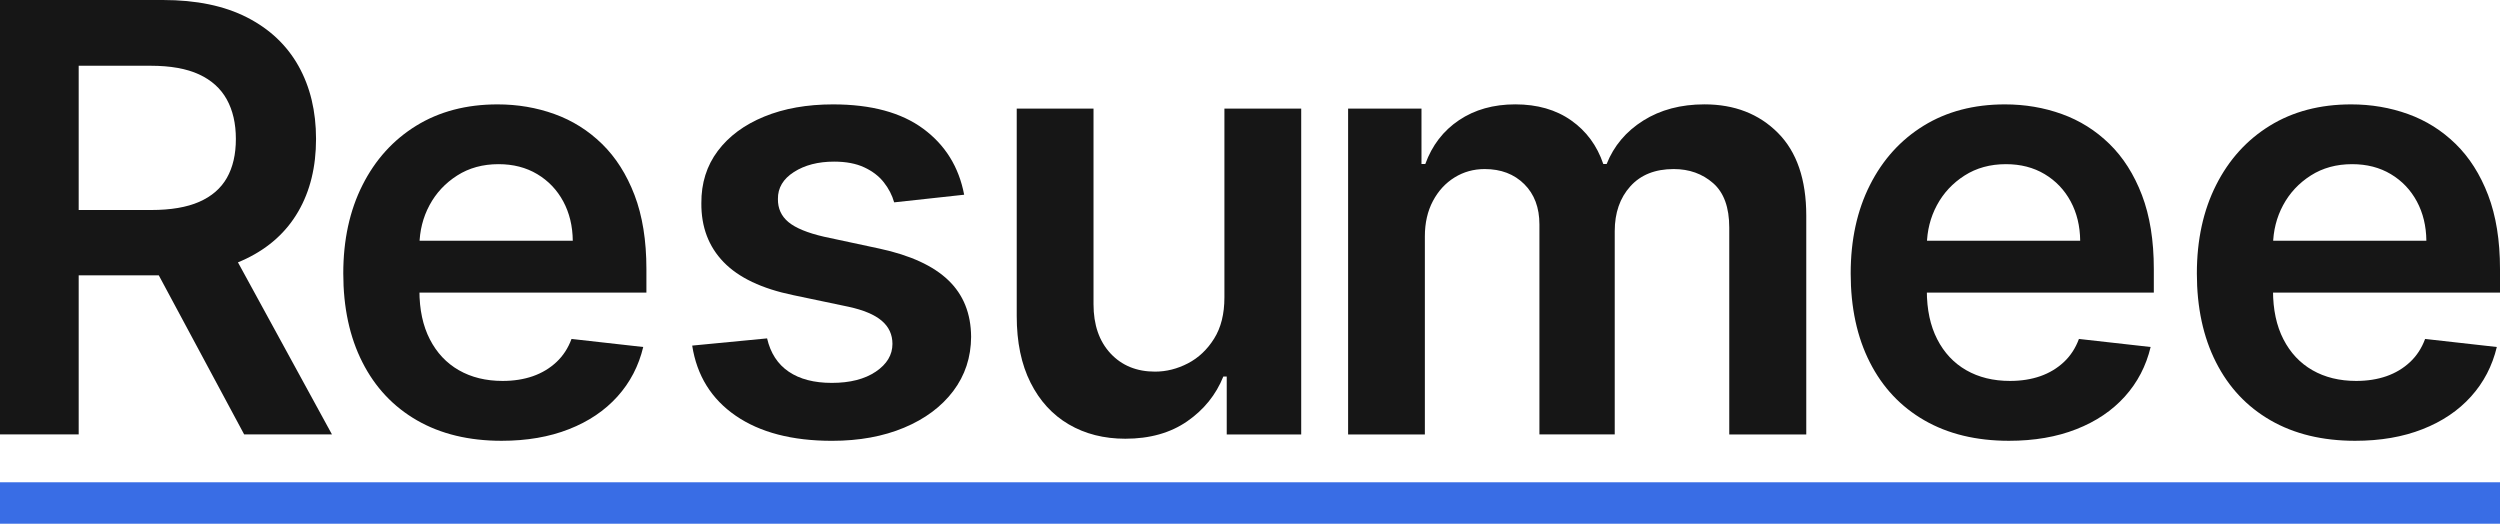
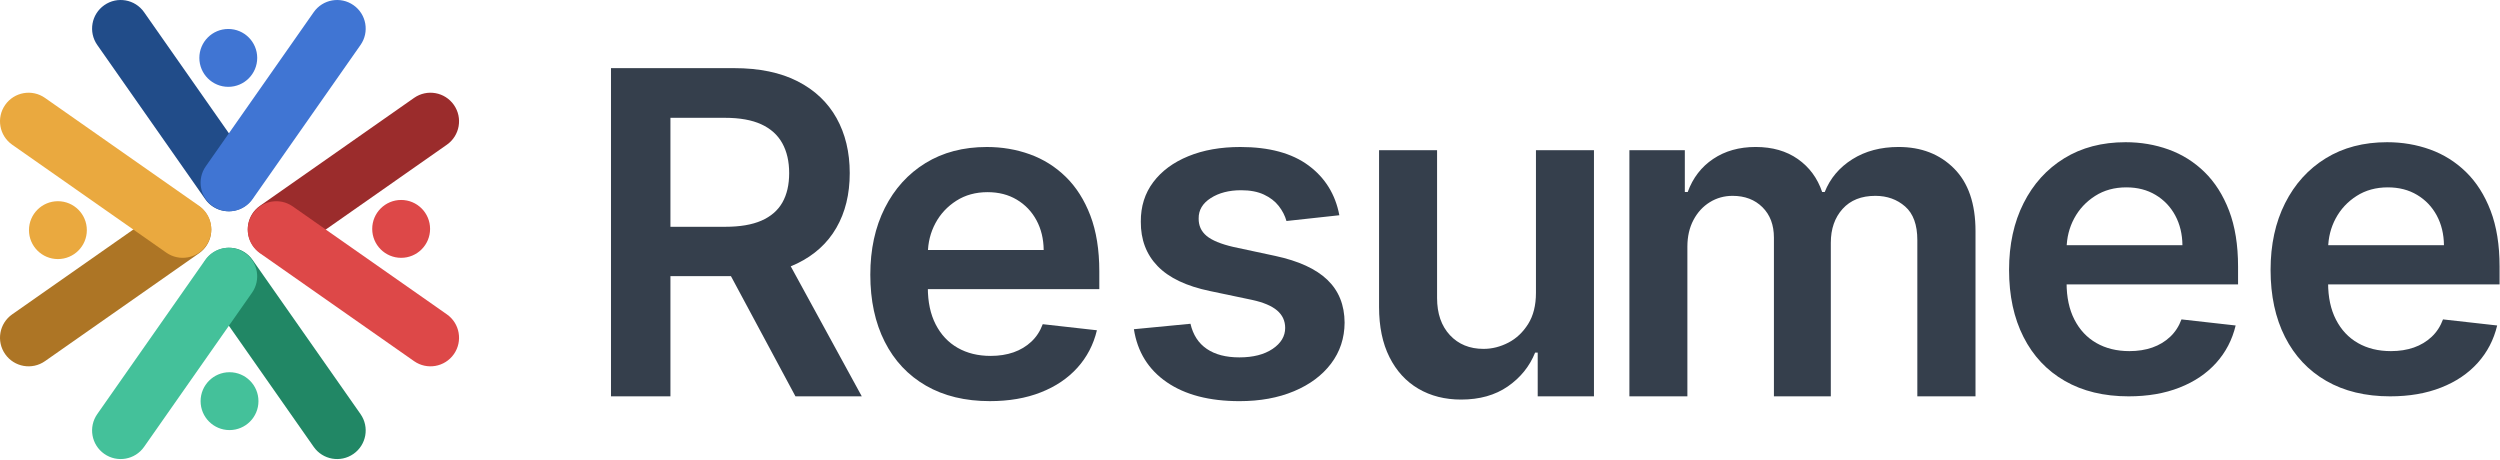
- <svg xmlns="http://www.w3.org/2000/svg" version="1.1" id="Layer_1" x="0px" y="0px" width="89.498px" height="18.749px" viewBox="0 0 89.498 18.749" enable-background="new 0 0 89.498 18.749" xml:space="preserve">
-   <rect x="0" y="17.265" fill="#396DE5" width="89.498" height="1.484" />
+ <svg xmlns="http://www.w3.org/2000/svg" version="1.1" id="Layer_1" x="0px" y="0px" width="118.472px" height="21.754px" viewBox="0 0 118.472 21.754" enable-background="new 0 0 118.472 21.754" xml:space="preserve">
  <g>
-     <path fill="#161616" d="M0,15.552V0h5.832c1.195,0,2.199,0.208,3.011,0.623s1.427,0.996,1.845,1.743   c0.417,0.747,0.626,1.616,0.626,2.608c0,0.998-0.211,1.862-0.634,2.593C10.258,8.299,9.637,8.863,8.816,9.26   c-0.82,0.397-1.828,0.597-3.022,0.597H1.641V7.518h3.774c0.699,0,1.271-0.097,1.716-0.292c0.445-0.195,0.775-0.48,0.991-0.858   C8.337,5.99,8.444,5.525,8.444,4.974S8.335,3.95,8.118,3.558C7.9,3.165,7.568,2.867,7.123,2.662s-1.02-0.308-1.724-0.308H2.817   v13.198H0z M8.034,8.505l3.85,7.047H8.741L4.959,8.505H8.034z" />
-     <path fill="#161616" d="M17.954,15.78c-1.169,0-2.178-0.244-3.026-0.732c-0.848-0.488-1.5-1.182-1.955-2.081   c-0.456-0.898-0.684-1.958-0.684-3.178c0-1.2,0.229-2.254,0.688-3.163c0.458-0.909,1.1-1.618,1.925-2.126   c0.825-0.508,1.794-0.763,2.908-0.763c0.719,0,1.398,0.115,2.039,0.346c0.641,0.231,1.208,0.586,1.701,1.067   s0.882,1.092,1.166,1.834c0.283,0.742,0.425,1.624,0.425,2.647v0.843H13.58V8.619h6.925C20.5,8.093,20.386,7.623,20.164,7.21   c-0.223-0.413-0.533-0.738-0.931-0.976s-0.859-0.357-1.386-0.357c-0.562,0-1.056,0.135-1.48,0.406   c-0.425,0.271-0.756,0.625-0.991,1.063c-0.235,0.438-0.355,0.918-0.361,1.439v1.618c0,0.679,0.124,1.26,0.372,1.742   c0.248,0.484,0.595,0.854,1.041,1.109c0.446,0.255,0.967,0.383,1.564,0.383c0.4,0,0.762-0.057,1.086-0.17   c0.324-0.114,0.604-0.282,0.843-0.506c0.238-0.223,0.417-0.498,0.539-0.827l2.567,0.288c-0.162,0.679-0.47,1.27-0.923,1.773   s-1.032,0.894-1.735,1.169C19.665,15.642,18.86,15.78,17.954,15.78z" />
-     <path fill="#161616" d="M34.516,6.971L32.01,7.244c-0.071-0.253-0.193-0.491-0.368-0.714c-0.174-0.223-0.409-0.402-0.702-0.539   c-0.294-0.137-0.653-0.205-1.079-0.205c-0.572,0-1.052,0.124-1.439,0.372s-0.578,0.57-0.573,0.964   c-0.005,0.339,0.12,0.615,0.376,0.828c0.255,0.212,0.68,0.387,1.272,0.524L31.485,8.9c1.104,0.238,1.925,0.615,2.464,1.132   s0.811,1.192,0.816,2.027c-0.004,0.734-0.218,1.381-0.64,1.941c-0.423,0.56-1.009,0.996-1.758,1.31   c-0.749,0.314-1.61,0.471-2.582,0.471c-1.428,0-2.577-0.3-3.448-0.899s-1.39-1.437-1.557-2.51l2.681-0.258   c0.122,0.526,0.38,0.924,0.774,1.191c0.395,0.269,0.909,0.402,1.542,0.402c0.653,0,1.178-0.134,1.576-0.402   c0.397-0.268,0.596-0.6,0.596-0.994c0-0.334-0.128-0.61-0.383-0.828c-0.256-0.218-0.652-0.385-1.188-0.501l-1.99-0.418   c-1.119-0.232-1.946-0.626-2.483-1.181c-0.537-0.554-0.803-1.257-0.797-2.107c-0.005-0.719,0.191-1.343,0.588-1.872   s0.952-0.939,1.663-1.23c0.711-0.292,1.533-0.437,2.464-0.437c1.367,0,2.444,0.292,3.231,0.874S34.328,5.979,34.516,6.971z" />
-     <path fill="#161616" d="M43.833,10.647V3.888h2.749v11.665h-2.666V13.48h-0.122c-0.263,0.653-0.695,1.188-1.294,1.603   c-0.6,0.415-1.338,0.623-2.214,0.623c-0.764,0-1.439-0.171-2.023-0.513c-0.585-0.342-1.042-0.841-1.371-1.496   c-0.33-0.655-0.494-1.449-0.494-2.381V3.888h2.749v7.002c0,0.739,0.203,1.326,0.608,1.762c0.405,0.435,0.937,0.652,1.594,0.652   c0.405,0,0.797-0.099,1.177-0.296s0.692-0.492,0.938-0.885C43.71,11.731,43.833,11.239,43.833,10.647z" />
-     <path fill="#161616" d="M48.261,15.552V3.888h2.627V5.87h0.137c0.243-0.668,0.645-1.191,1.207-1.568s1.233-0.566,2.013-0.566   c0.79,0,1.457,0.191,2,0.573c0.544,0.382,0.928,0.903,1.151,1.561h0.121c0.258-0.648,0.695-1.166,1.31-1.553   s1.345-0.581,2.191-0.581c1.073,0,1.949,0.339,2.627,1.018c0.678,0.679,1.018,1.668,1.018,2.969v7.83h-2.757V8.148   c0-0.724-0.192-1.254-0.577-1.591c-0.385-0.337-0.855-0.505-1.412-0.505c-0.664,0-1.181,0.206-1.553,0.619   s-0.558,0.948-0.558,1.606v7.275H55.11V8.034c0-0.603-0.181-1.083-0.543-1.443c-0.362-0.359-0.834-0.539-1.416-0.539   c-0.395,0-0.754,0.1-1.078,0.3c-0.324,0.2-0.583,0.481-0.775,0.843s-0.289,0.784-0.289,1.265v7.093h-2.748V15.552z" />
-     <path fill="#161616" d="M71.918,15.78c-1.169,0-2.178-0.244-3.026-0.732s-1.5-1.182-1.955-2.081   c-0.456-0.898-0.684-1.958-0.684-3.178c0-1.2,0.229-2.254,0.688-3.163c0.458-0.909,1.1-1.618,1.925-2.126s1.794-0.763,2.908-0.763   c0.719,0,1.398,0.115,2.039,0.346c0.641,0.231,1.208,0.586,1.701,1.067s0.882,1.092,1.166,1.834   c0.283,0.742,0.425,1.624,0.425,2.647v0.843h-9.561V8.619h6.925c-0.005-0.526-0.119-0.996-0.341-1.409   c-0.223-0.413-0.533-0.738-0.931-0.976s-0.859-0.357-1.386-0.357c-0.562,0-1.056,0.135-1.48,0.406   c-0.425,0.271-0.756,0.625-0.991,1.063c-0.235,0.438-0.355,0.918-0.361,1.439v1.618c0,0.679,0.124,1.26,0.372,1.742   c0.248,0.484,0.595,0.854,1.041,1.109s0.967,0.383,1.564,0.383c0.4,0,0.762-0.057,1.086-0.17c0.324-0.114,0.604-0.282,0.843-0.506   c0.238-0.223,0.417-0.498,0.539-0.827l2.567,0.288c-0.162,0.679-0.47,1.27-0.923,1.773s-1.032,0.894-1.735,1.169   C73.629,15.642,72.824,15.78,71.918,15.78z" />
-     <path fill="#161616" d="M84.311,15.78c-1.169,0-2.178-0.244-3.026-0.732s-1.5-1.182-1.955-2.081   c-0.456-0.898-0.684-1.958-0.684-3.178c0-1.2,0.229-2.254,0.688-3.163c0.458-0.909,1.1-1.618,1.925-2.126s1.794-0.763,2.908-0.763   c0.719,0,1.398,0.115,2.039,0.346c0.641,0.231,1.208,0.586,1.701,1.067s0.882,1.092,1.166,1.834   c0.283,0.742,0.425,1.624,0.425,2.647v0.843h-9.561V8.619h6.925c-0.005-0.526-0.119-0.996-0.341-1.409   c-0.223-0.413-0.533-0.738-0.931-0.976s-0.859-0.357-1.386-0.357c-0.562,0-1.056,0.135-1.48,0.406   c-0.425,0.271-0.756,0.625-0.991,1.063c-0.235,0.438-0.355,0.918-0.361,1.439v1.618c0,0.679,0.124,1.26,0.372,1.742   c0.248,0.484,0.595,0.854,1.041,1.109s0.967,0.383,1.564,0.383c0.4,0,0.762-0.057,1.086-0.17c0.324-0.114,0.604-0.282,0.843-0.506   c0.238-0.223,0.417-0.498,0.539-0.827l2.567,0.288c-0.162,0.679-0.47,1.27-0.923,1.773s-1.032,0.894-1.735,1.169   C86.021,15.642,85.217,15.78,84.311,15.78z" />
+     <path fill="#353F4C" d="M28.954,18.781V3.229h5.832c1.195,0,2.199,0.208,3.011,0.623s1.427,0.996,1.845,1.743   c0.417,0.747,0.626,1.616,0.626,2.608c0,0.998-0.211,1.862-0.634,2.593c-0.422,0.732-1.043,1.296-1.864,1.693   c-0.82,0.397-1.828,0.597-3.022,0.597h-4.153v-2.339h3.774c0.699,0,1.271-0.097,1.716-0.292s0.775-0.48,0.991-0.858   c0.215-0.378,0.322-0.843,0.322-1.394s-0.109-1.024-0.326-1.416c-0.218-0.393-0.55-0.691-0.995-0.896s-1.02-0.308-1.724-0.308   h-2.582v13.198C31.771,18.781,28.954,18.781,28.954,18.781z M36.988,11.734l3.85,7.047h-3.143l-3.782-7.047   C33.913,11.734,36.988,11.734,36.988,11.734z" />
+     <path fill="#353F4C" d="M72.787,13.876V7.117h2.749v11.665H72.87v-2.073h-0.122c-0.263,0.653-0.695,1.188-1.294,1.603   c-0.6,0.415-1.338,0.623-2.214,0.623c-0.764,0-1.439-0.171-2.023-0.513c-0.585-0.342-1.042-0.841-1.371-1.496   c-0.33-0.655-0.494-1.449-0.494-2.381V7.117h2.749v7.002c0,0.739,0.203,1.326,0.608,1.762c0.405,0.435,0.937,0.652,1.594,0.652   c0.405,0,0.797-0.099,1.177-0.296s0.692-0.492,0.938-0.885C72.664,14.96,72.787,14.468,72.787,13.876z" />
+     <path fill="#353F4C" d="M77.215,18.781V7.117h2.627v1.982h0.137c0.243-0.668,0.645-1.191,1.207-1.568   c0.562-0.377,1.233-0.566,2.013-0.566c0.79,0,1.457,0.191,2,0.573c0.544,0.382,0.928,0.903,1.151,1.561h0.121   c0.258-0.648,0.695-1.166,1.31-1.553c0.615-0.387,1.345-0.581,2.191-0.581c1.073,0,1.949,0.339,2.627,1.018   s1.018,1.668,1.018,2.969v7.83H90.86v-7.405c0-0.724-0.192-1.254-0.577-1.591c-0.385-0.337-0.855-0.505-1.412-0.505   c-0.664,0-1.181,0.206-1.553,0.619s-0.558,0.948-0.558,1.606v7.275h-2.696v-7.518c0-0.603-0.181-1.083-0.543-1.443   c-0.362-0.359-0.834-0.539-1.416-0.539c-0.395,0-0.754,0.1-1.078,0.3s-0.583,0.481-0.775,0.843   c-0.192,0.362-0.289,0.784-0.289,1.265v7.093L77.215,18.781C77.215,18.782,77.215,18.781,77.215,18.781z" />
+     <g>
+       <path fill="#353F4C" d="M46.908,19.009c-1.169,0-2.178-0.244-3.026-0.732c-0.848-0.488-1.5-1.182-1.955-2.081    c-0.456-0.898-0.684-1.958-0.684-3.178c0-1.2,0.229-2.254,0.688-3.163c0.458-0.909,1.1-1.618,1.925-2.126    c0.825-0.508,1.794-0.763,2.908-0.763c0.719,0,1.398,0.115,2.039,0.346s1.208,0.586,1.701,1.067s0.882,1.092,1.166,1.834    c0.283,0.742,0.425,1.624,0.425,2.647v0.843h-9.561v-1.855h6.925c-0.005-0.526-0.119-0.996-0.341-1.409    c-0.223-0.413-0.533-0.738-0.931-0.976s-0.859-0.357-1.386-0.357c-0.562,0-1.056,0.135-1.48,0.406    c-0.425,0.271-0.756,0.625-0.991,1.063s-0.355,0.918-0.361,1.439v1.618c0,0.679,0.124,1.26,0.372,1.742    c0.248,0.484,0.595,0.854,1.041,1.109c0.446,0.255,0.967,0.383,1.564,0.383c0.4,0,0.762-0.057,1.086-0.17    c0.324-0.114,0.604-0.282,0.843-0.506c0.238-0.223,0.417-0.498,0.539-0.827l2.567,0.288c-0.162,0.679-0.47,1.27-0.923,1.773    c-0.453,0.503-1.032,0.894-1.735,1.169C48.619,18.871,47.814,19.009,46.908,19.009z" />
+     </g>
+     <g>
+       <path fill="#353F4C" d="M100.872,18.782c-1.169,0-2.178-0.244-3.026-0.732s-1.5-1.182-1.955-2.081    c-0.456-0.898-0.684-1.958-0.684-3.178c0-1.2,0.229-2.254,0.688-3.163c0.458-0.909,1.1-1.618,1.925-2.126    c0.825-0.508,1.794-0.763,2.908-0.763c0.719,0,1.398,0.115,2.039,0.346s1.208,0.586,1.701,1.067    c0.493,0.481,0.882,1.092,1.166,1.834c0.283,0.742,0.425,1.624,0.425,2.647v0.843h-9.561v-1.855h6.925    c-0.005-0.526-0.119-0.996-0.341-1.409c-0.223-0.413-0.533-0.738-0.931-0.976c-0.398-0.238-0.859-0.357-1.386-0.357    c-0.562,0-1.056,0.135-1.48,0.406c-0.425,0.271-0.756,0.625-0.991,1.063s-0.355,0.918-0.361,1.439v1.618    c0,0.679,0.124,1.26,0.372,1.742c0.248,0.484,0.595,0.854,1.041,1.109s0.967,0.383,1.564,0.383c0.4,0,0.762-0.057,1.086-0.17    c0.324-0.114,0.604-0.282,0.843-0.506c0.238-0.223,0.417-0.498,0.539-0.827l2.567,0.288c-0.162,0.679-0.47,1.27-0.923,1.773    c-0.453,0.503-1.032,0.894-1.735,1.169C102.583,18.644,101.778,18.782,100.872,18.782z" />
+     </g>
+     <g>
+       <path fill="#353F4C" d="M113.265,18.782c-1.169,0-2.178-0.244-3.026-0.732c-0.848-0.488-1.5-1.182-1.955-2.081    c-0.456-0.898-0.684-1.958-0.684-3.178c0-1.2,0.229-2.254,0.688-3.163c0.458-0.909,1.1-1.618,1.925-2.126    c0.825-0.508,1.794-0.763,2.908-0.763c0.719,0,1.398,0.115,2.039,0.346s1.208,0.586,1.701,1.067    c0.493,0.481,0.882,1.092,1.166,1.834c0.283,0.742,0.425,1.624,0.425,2.647v0.843h-9.561v-1.855h6.925    c-0.005-0.526-0.119-0.996-0.341-1.409c-0.223-0.413-0.533-0.738-0.931-0.976c-0.398-0.238-0.859-0.357-1.386-0.357    c-0.562,0-1.056,0.135-1.48,0.406c-0.425,0.271-0.756,0.625-0.991,1.063s-0.355,0.918-0.361,1.439v1.618    c0,0.679,0.124,1.26,0.372,1.742c0.248,0.484,0.595,0.854,1.041,1.109c0.446,0.255,0.967,0.383,1.564,0.383    c0.4,0,0.762-0.057,1.086-0.17c0.324-0.114,0.604-0.282,0.843-0.506c0.238-0.223,0.417-0.498,0.539-0.827l2.567,0.288    c-0.162,0.679-0.47,1.27-0.923,1.773s-1.032,0.894-1.735,1.169C114.976,18.644,114.171,18.782,113.265,18.782z" />
+     </g>
+     <g>
+       <g>
+         <path fill="#353F4C" d="M63.47,10.2l-2.506,0.273c-0.071-0.253-0.193-0.491-0.368-0.714c-0.174-0.223-0.409-0.402-0.702-0.539     c-0.294-0.137-0.653-0.205-1.079-0.205c-0.572,0-1.052,0.124-1.439,0.372c-0.387,0.248-0.578,0.57-0.573,0.964     c-0.005,0.339,0.12,0.615,0.376,0.828c0.255,0.212,0.68,0.387,1.272,0.524l1.988,0.426c1.104,0.238,1.925,0.615,2.464,1.132     s0.811,1.192,0.816,2.027c-0.004,0.734-0.218,1.381-0.64,1.941c-0.423,0.56-1.009,0.996-1.758,1.31s-1.61,0.471-2.582,0.471     c-1.428,0-2.577-0.3-3.448-0.899c-0.871-0.599-1.39-1.437-1.557-2.51l2.681-0.258c0.122,0.526,0.38,0.924,0.774,1.191     c0.395,0.269,0.909,0.402,1.542,0.402c0.653,0,1.178-0.134,1.576-0.402c0.397-0.268,0.596-0.6,0.596-0.994     c0-0.334-0.128-0.61-0.383-0.828c-0.256-0.218-0.652-0.385-1.188-0.501l-1.99-0.418c-1.119-0.232-1.946-0.626-2.483-1.181     c-0.537-0.554-0.803-1.257-0.797-2.107c-0.005-0.719,0.191-1.343,0.588-1.872c0.397-0.529,0.952-0.939,1.663-1.23     c0.711-0.292,1.533-0.437,2.464-0.437c1.367,0,2.444,0.292,3.231,0.874S63.282,9.208,63.47,10.2z" />
+       </g>
+     </g>
+   </g>
+   <g>
+     <g>
+       <g>
+         <path fill="#214C89" d="M11.943,7.882c0.429,0.613,0.28,1.457-0.333,1.886l0,0c-0.613,0.429-1.457,0.28-1.886-0.333L4.609,2.131     C4.18,1.518,4.329,0.674,4.942,0.245l0,0c0.613-0.429,1.457-0.28,1.886,0.333L11.943,7.882z" />
+         <path fill="#4075D3" d="M9.751,7.882c-0.429,0.613-0.28,1.457,0.333,1.886l0,0c0.613,0.429,1.457,0.28,1.886-0.333l5.115-7.304     c0.429-0.613,0.28-1.457-0.333-1.886l0,0c-0.613-0.429-1.457-0.28-1.886,0.333L9.751,7.882z" />
+         <circle fill="#4075D3" cx="10.818" cy="2.744" r="1.371" />
+       </g>
+       <g>
+         <path fill="#218765" d="M9.751,13.872c-0.429-0.613-0.28-1.457,0.333-1.886l0,0c0.613-0.429,1.457-0.28,1.886,0.333l5.115,7.304     c0.429,0.613,0.28,1.457-0.333,1.886l0,0c-0.613,0.429-1.457,0.28-1.886-0.333L9.751,13.872z" />
+         <path fill="#44C19A" d="M11.943,13.872c0.429-0.613,0.28-1.457-0.333-1.886l0,0c-0.613-0.429-1.457-0.28-1.886,0.333     l-5.115,7.304c-0.429,0.613-0.28,1.457,0.333,1.886l0,0c0.613,0.429,1.457,0.28,1.886-0.333L11.943,13.872z" />
+         <circle fill="#44C19A" cx="10.877" cy="19.01" r="1.371" />
+       </g>
+       <g>
+         <path fill="#AD7525" d="M7.882,9.781c0.613-0.429,1.457-0.28,1.886,0.333l0,0c0.429,0.613,0.28,1.457-0.333,1.886l-7.304,5.115     c-0.613,0.429-1.457,0.28-1.886-0.333l0,0c-0.429-0.613-0.28-1.457,0.333-1.886L7.882,9.781z" />
+         <path fill="#EAA93F" d="M7.882,11.973c0.613,0.429,1.457,0.28,1.886-0.333l0,0c0.429-0.613,0.28-1.457-0.333-1.886L2.131,4.639     C1.518,4.21,0.674,4.359,0.245,4.972l0,0c-0.429,0.613-0.28,1.457,0.333,1.886L7.882,11.973z" />
+         <circle fill="#EAA93F" cx="2.744" cy="10.906" r="1.371" />
+       </g>
+       <g>
+         <path fill="#9B2C2C" d="M13.872,11.973c-0.613,0.429-1.457,0.28-1.886-0.333l0,0c-0.429-0.613-0.28-1.457,0.333-1.886     l7.304-5.115c0.613-0.429,1.457-0.28,1.886,0.333l0,0c0.429,0.613,0.28,1.457-0.333,1.886L13.872,11.973z" />
+         <path fill="#DD4848" d="M13.872,9.781c-0.613-0.429-1.457-0.28-1.886,0.333l0,0c-0.429,0.613-0.28,1.457,0.333,1.886l7.304,5.115     c0.613,0.429,1.457,0.28,1.886-0.333l0,0c0.429-0.613,0.28-1.457-0.333-1.886L13.872,9.781z" />
+         <circle fill="#DD4848" cx="19.01" cy="10.847" r="1.371" />
+       </g>
+     </g>
  </g>
</svg>
